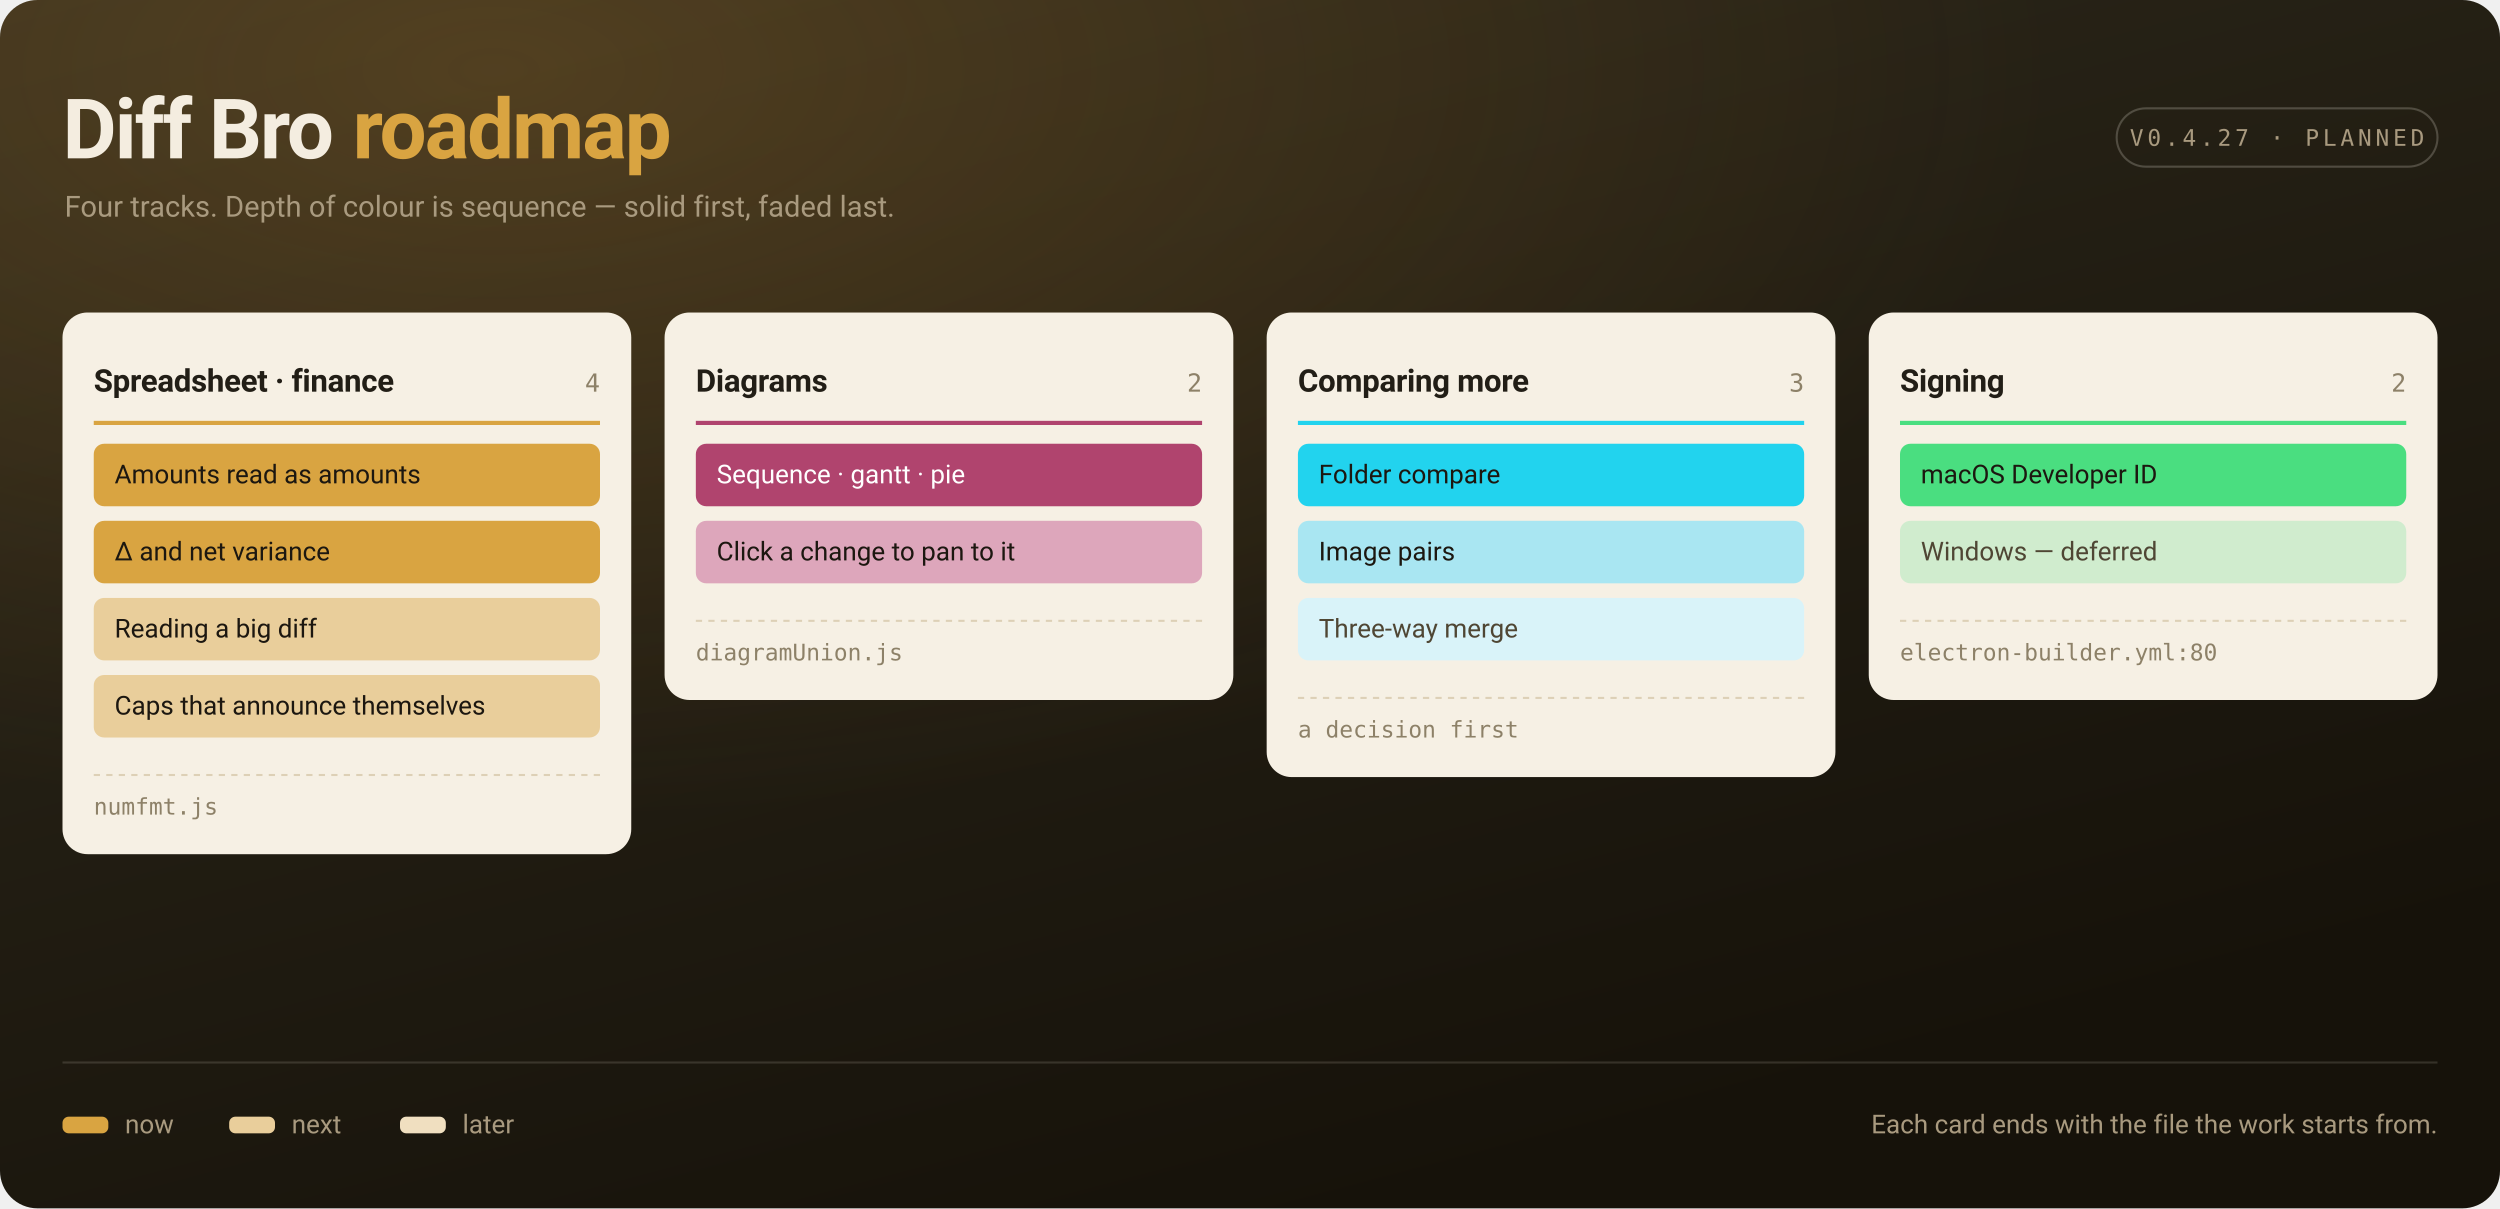
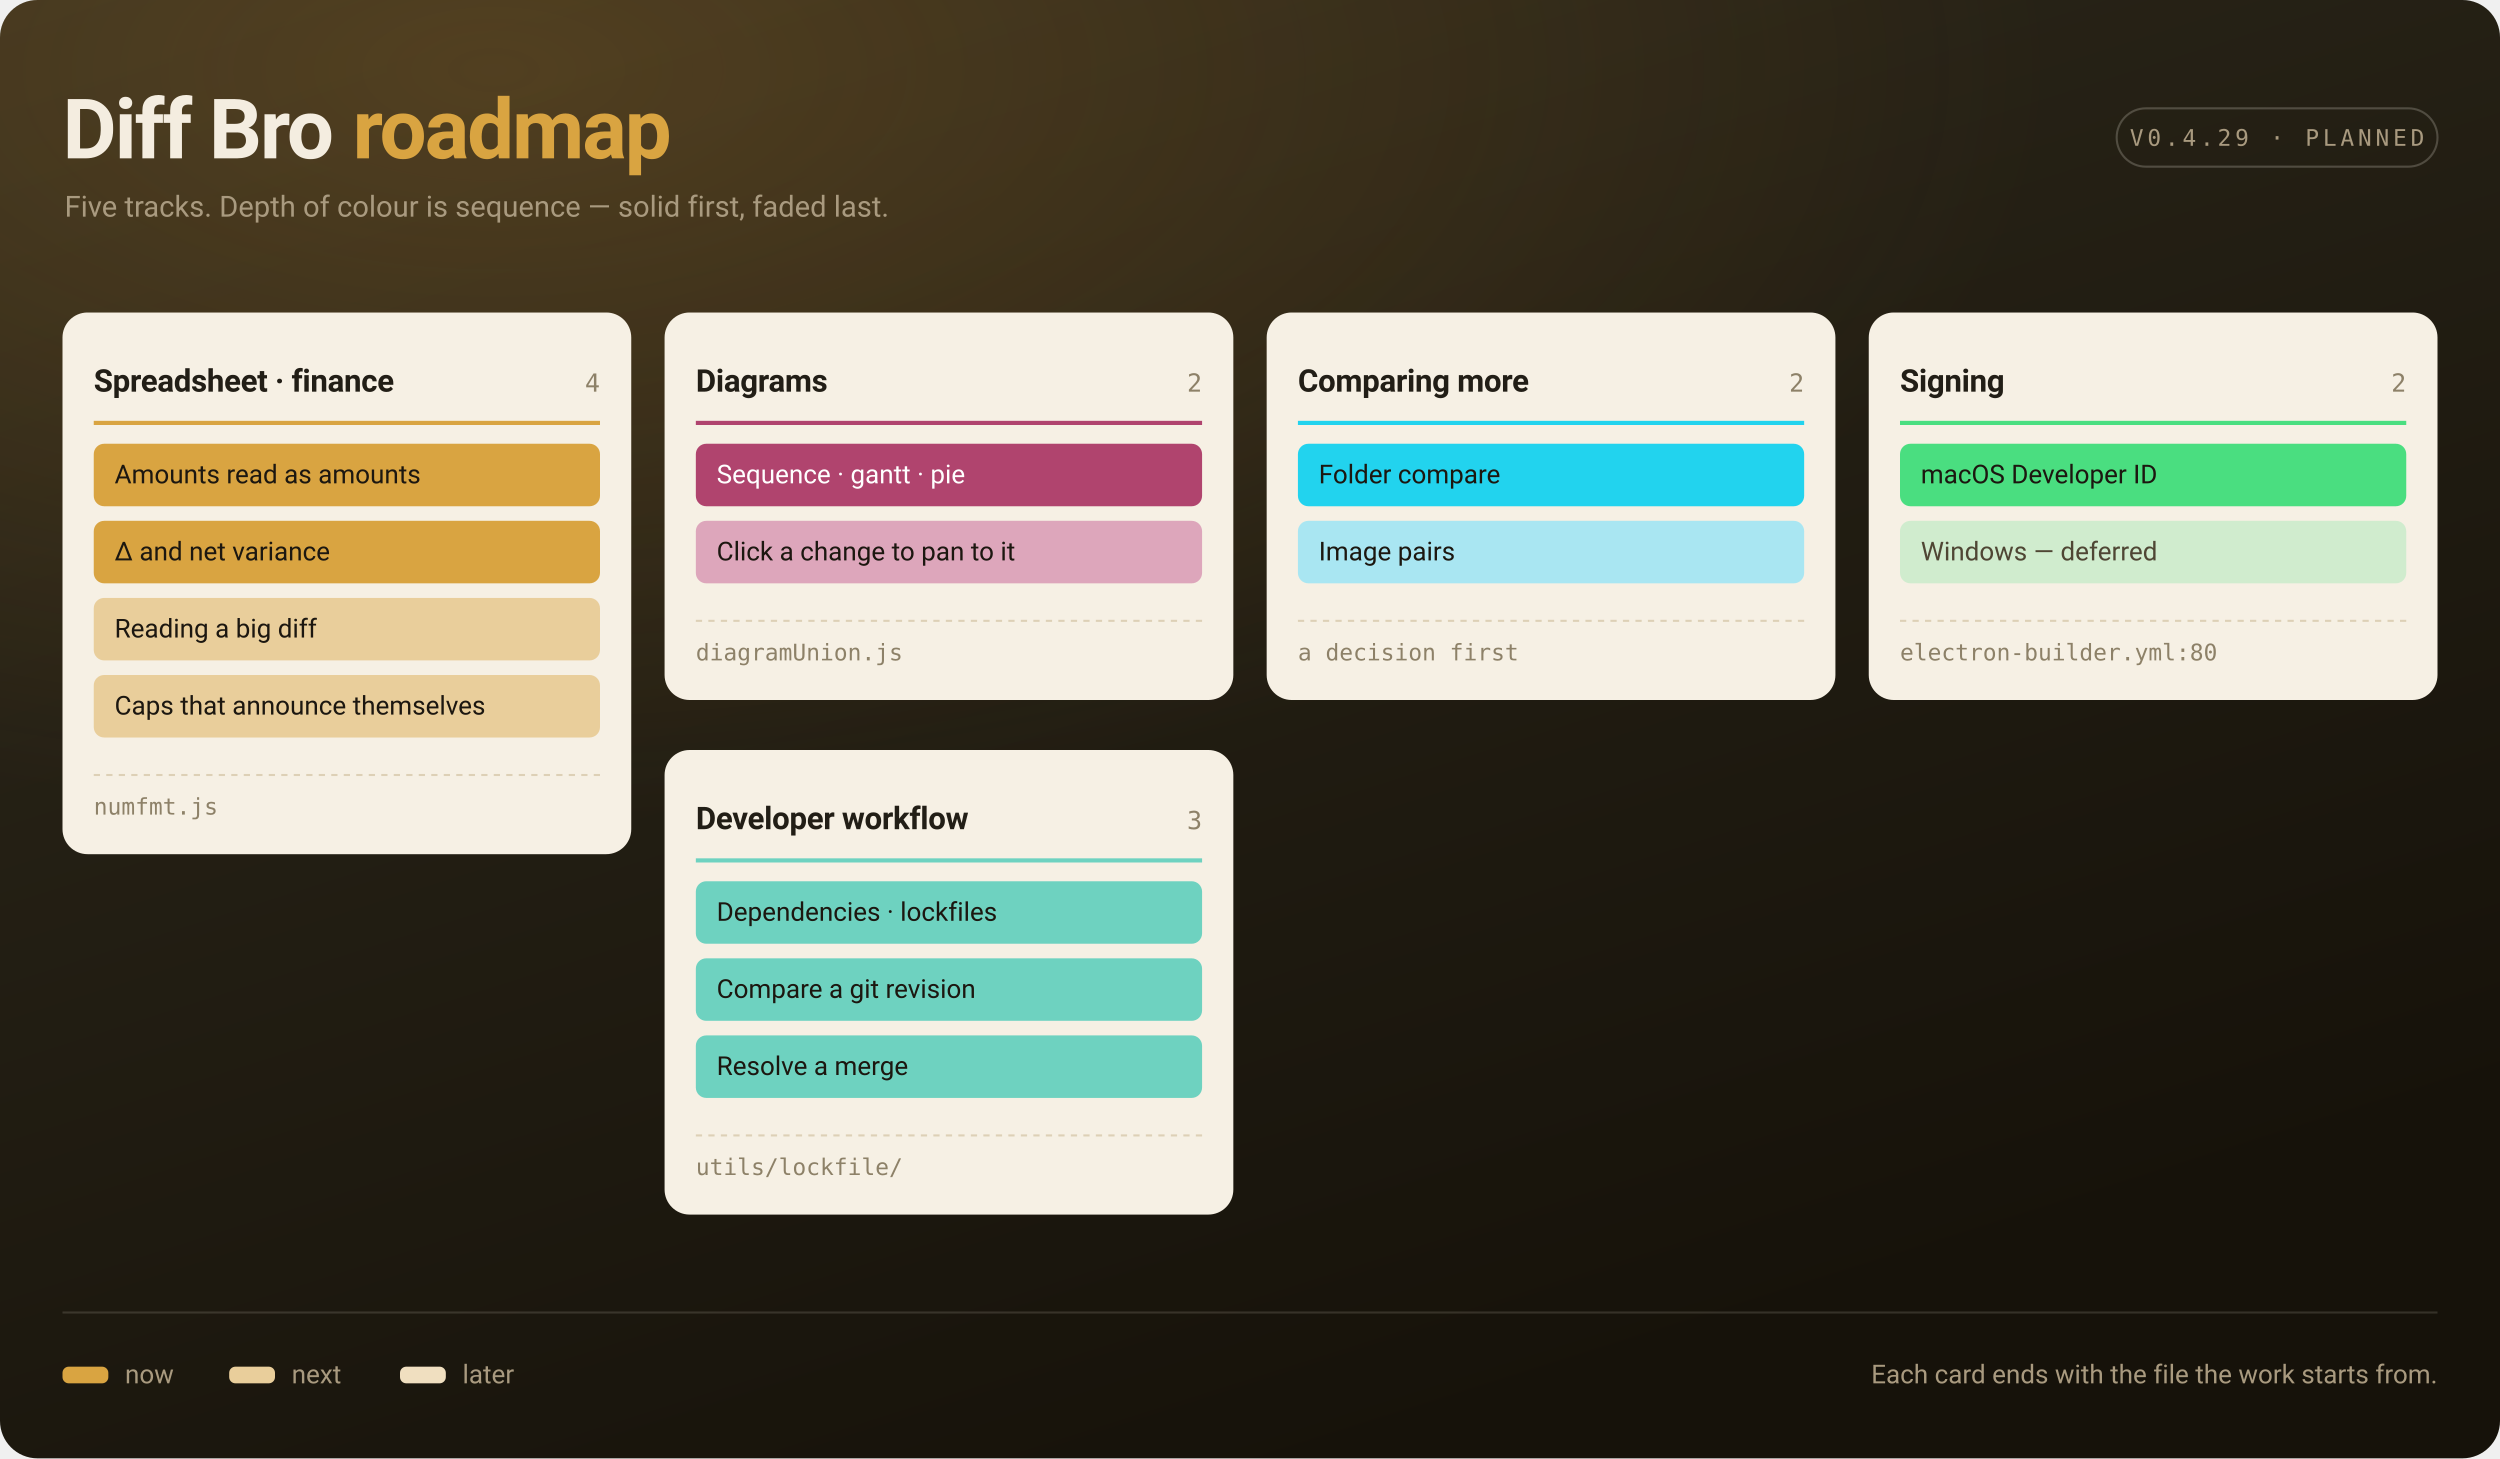
- <svg xmlns="http://www.w3.org/2000/svg" viewBox="0 0 1200 580" width="1200" height="580" role="img" aria-label="Diff Bro roadmap — four tracks: spreadsheet · finance (amounts read as amounts, delta and net variance, reading a big diff, caps that announce themselves), diagrams, comparing more, signing">
+ <svg xmlns="http://www.w3.org/2000/svg" viewBox="0 0 1200 700" width="1200" height="700" role="img" aria-label="Diff Bro roadmap — five tracks: developer workflow (dependencies, compare a git revision, resolve a merge) shipped, spreadsheet · finance (amounts read as amounts, delta and net variance, reading a big diff, caps that announce themselves), diagrams, comparing more, signing">
  <defs>
    <linearGradient id="field" x1="0" y1="0" x2="0.55" y2="1">
      <stop offset="0" stop-color="#2f2a1c" />
      <stop offset="1" stop-color="#16120a" />
    </linearGradient>
    <radialGradient id="glow" cx="20%" cy="6%" r="62%">
      <stop offset="0" stop-color="#e8a13a" stop-opacity="0.20" />
      <stop offset="1" stop-color="#e8a13a" stop-opacity="0" />
    </radialGradient>
    <clipPath id="plate">
-       <rect x="0" y="0" width="1200" height="580" rx="18" />
+       <rect x="0" y="0" width="1200" height="700" rx="18" />
    </clipPath>
  </defs>
  <g clip-path="url(#plate)">
-     <rect width="1200" height="580" fill="url(#field)" />
+     <rect width="1200" height="700" fill="url(#field)" />
    <rect width="1200" height="580" fill="url(#glow)" />
  </g>
  <g font-family="-apple-system, BlinkMacSystemFont, 'Segoe UI', Roboto, Helvetica, Arial, sans-serif">
    <text x="30" y="76" font-size="40" font-weight="700" letter-spacing="-1" fill="#f4ede0">Diff Bro <tspan fill="#d9a441">roadmap</tspan>
    </text>
-     <text x="31" y="104" font-size="14" fill="#a99a7f">Four tracks. Depth of colour is sequence — solid first, faded last.</text>
+     <text x="31" y="104" font-size="14" fill="#a99a7f">Five tracks. Depth of colour is sequence — solid first, faded last.</text>
    <rect x="1016" y="52" width="154" height="28" rx="14" fill="none" stroke="#f4ede0" stroke-opacity="0.22" />
-     <text x="1093" y="70" font-size="11" letter-spacing="1.8" text-anchor="middle" font-family="ui-monospace, SFMono-Regular, Menlo, monospace" fill="#a99a7f">V0.4.27 · PLANNED</text>
+     <text x="1093" y="70" font-size="11" letter-spacing="1.8" text-anchor="middle" font-family="ui-monospace, SFMono-Regular, Menlo, monospace" fill="#a99a7f">V0.4.29 · PLANNED</text>
    <rect x="30" y="150" width="273" height="260" rx="12" fill="#f6f0e4" />
    <text x="45" y="188" font-size="15" font-weight="600" letter-spacing="-0.15" fill="#221e16">Spreadsheet · finance</text>
    <text x="288" y="188" font-size="12" text-anchor="end" font-family="ui-monospace, SFMono-Regular, Menlo, monospace" fill="#8d8168">4</text>
    <rect x="45" y="202" width="243" height="2" fill="#d9a441" />
    <rect x="45" y="213" width="243" height="30" rx="5" fill="#d9a441" />
    <text x="55" y="232" font-size="12.5" fill="#1c1710">Amounts read as amounts</text>
    <rect x="45" y="250" width="243" height="30" rx="5" fill="#d9a441" />
    <text x="55" y="269" font-size="12.5" fill="#1c1710">Δ and net variance</text>
    <rect x="45" y="287" width="243" height="30" rx="5" fill="#e9ce9b" />
    <text x="55" y="306" font-size="12.5" fill="#1c1710">Reading a big diff</text>
    <rect x="45" y="324" width="243" height="30" rx="5" fill="#e9ce9b" />
    <text x="55" y="343" font-size="12.5" fill="#1c1710">Caps that announce themselves</text>
    <line x1="45" y1="372" x2="288" y2="372" stroke="#ddd0b6" stroke-dasharray="3 3" />
    <text x="45" y="391" font-size="11" font-family="ui-monospace, SFMono-Regular, Menlo, monospace" fill="#8d8168">numfmt.js</text>
    <rect x="319" y="150" width="273" height="186" rx="12" fill="#f6f0e4" />
    <text x="334" y="188" font-size="15" font-weight="600" letter-spacing="-0.15" fill="#221e16">Diagrams</text>
    <text x="577" y="188" font-size="12" text-anchor="end" font-family="ui-monospace, SFMono-Regular, Menlo, monospace" fill="#8d8168">2</text>
    <rect x="334" y="202" width="243" height="2" fill="#b0446e" />
    <rect x="334" y="213" width="243" height="30" rx="5" fill="#b0446e" />
    <text x="344" y="232" font-size="12.5" fill="#fff">Sequence · gantt · pie</text>
    <rect x="334" y="250" width="243" height="30" rx="5" fill="#dda6bb" />
    <text x="344" y="269" font-size="12.5" fill="#1c1710">Click a change to pan to it</text>
    <line x1="334" y1="298" x2="577" y2="298" stroke="#ddd0b6" stroke-dasharray="3 3" />
    <text x="334" y="317" font-size="11" font-family="ui-monospace, SFMono-Regular, Menlo, monospace" fill="#8d8168">diagramUnion.js</text>
-     <rect x="608" y="150" width="273" height="223" rx="12" fill="#f6f0e4" />
+     <rect x="608" y="150" width="273" height="186" rx="12" fill="#f6f0e4" />
    <text x="623" y="188" font-size="15" font-weight="600" letter-spacing="-0.15" fill="#221e16">Comparing more</text>
-     <text x="866" y="188" font-size="12" text-anchor="end" font-family="ui-monospace, SFMono-Regular, Menlo, monospace" fill="#8d8168">3</text>
+     <text x="866" y="188" font-size="12" text-anchor="end" font-family="ui-monospace, SFMono-Regular, Menlo, monospace" fill="#8d8168">2</text>
    <rect x="623" y="202" width="243" height="2" fill="#22d3ee" />
    <rect x="623" y="213" width="243" height="30" rx="5" fill="#22d3ee" />
    <text x="633" y="232" font-size="12.5" fill="#1c1710">Folder compare</text>
    <rect x="623" y="250" width="243" height="30" rx="5" fill="#a9e6f2" />
    <text x="633" y="269" font-size="12.5" fill="#1c1710">Image pairs</text>
-     <rect x="623" y="287" width="243" height="30" rx="5" fill="#d9f3f9" />
-     <text x="633" y="306" font-size="12.5" fill="#4f4634">Three-way merge</text>
-     <line x1="623" y1="335" x2="866" y2="335" stroke="#ddd0b6" stroke-dasharray="3 3" />
-     <text x="623" y="354" font-size="11" font-family="ui-monospace, SFMono-Regular, Menlo, monospace" fill="#8d8168">a decision first</text>
+     <line x1="623" y1="298" x2="866" y2="298" stroke="#ddd0b6" stroke-dasharray="3 3" />
+     <text x="623" y="317" font-size="11" font-family="ui-monospace, SFMono-Regular, Menlo, monospace" fill="#8d8168">a decision first</text>
    <rect x="897" y="150" width="273" height="186" rx="12" fill="#f6f0e4" />
    <text x="912" y="188" font-size="15" font-weight="600" letter-spacing="-0.15" fill="#221e16">Signing</text>
    <text x="1155" y="188" font-size="12" text-anchor="end" font-family="ui-monospace, SFMono-Regular, Menlo, monospace" fill="#8d8168">2</text>
    <rect x="912" y="202" width="243" height="2" fill="#4ade80" />
    <rect x="912" y="213" width="243" height="30" rx="5" fill="#4ade80" />
    <text x="922" y="232" font-size="12.5" fill="#1c1710">macOS Developer ID</text>
    <rect x="912" y="250" width="243" height="30" rx="5" fill="#d0ecce" />
    <text x="922" y="269" font-size="12.5" fill="#4f4634">Windows — deferred</text>
    <line x1="912" y1="298" x2="1155" y2="298" stroke="#ddd0b6" stroke-dasharray="3 3" />
    <text x="912" y="317" font-size="11" font-family="ui-monospace, SFMono-Regular, Menlo, monospace" fill="#8d8168">electron-builder.yml:80</text>
-     <line x1="30" y1="510" x2="1170" y2="510" stroke="#f4ede0" stroke-opacity="0.14" />
-     <rect x="30" y="536" width="22" height="8" rx="3" fill="#d9a441" />
-     <text x="60" y="544" font-size="12.5" fill="#a99a7f">now</text>
-     <rect x="110" y="536" width="22" height="8" rx="3" fill="#e9ce9b" />
-     <text x="140" y="544" font-size="12.5" fill="#a99a7f">next</text>
-     <rect x="192" y="536" width="22" height="8" rx="3" fill="#f0dfc0" />
-     <text x="222" y="544" font-size="12.5" fill="#a99a7f">later</text>
-     <text x="1170" y="544" font-size="12.5" text-anchor="end" fill="#a99a7f">Each card ends with the file the work starts from.</text>
+     <rect x="319" y="360" width="273" height="223" rx="12" fill="#f6f0e4" />
+     <text x="334" y="398" font-size="15" font-weight="600" letter-spacing="-0.15" fill="#221e16">Developer workflow</text>
+     <text x="577" y="398" font-size="12" text-anchor="end" font-family="ui-monospace, SFMono-Regular, Menlo, monospace" fill="#8d8168">3</text>
+     <rect x="334" y="412" width="243" height="2" fill="#6ed2c0" />
+     <rect x="334" y="423" width="243" height="30" rx="5" fill="#6ed2c0" />
+     <text x="344" y="442" font-size="12.5" fill="#1c1710">Dependencies · lockfiles</text>
+     <rect x="334" y="460" width="243" height="30" rx="5" fill="#6ed2c0" />
+     <text x="344" y="479" font-size="12.5" fill="#1c1710">Compare a git revision</text>
+     <rect x="334" y="497" width="243" height="30" rx="5" fill="#6ed2c0" />
+     <text x="344" y="516" font-size="12.5" fill="#1c1710">Resolve a merge</text>
+     <line x1="334" y1="545" x2="577" y2="545" stroke="#ddd0b6" stroke-dasharray="3 3" />
+     <text x="334" y="564" font-size="11" font-family="ui-monospace, SFMono-Regular, Menlo, monospace" fill="#8d8168">utils/lockfile/</text>
+     <line x1="30" y1="630" x2="1170" y2="630" stroke="#f4ede0" stroke-opacity="0.14" />
+     <rect x="30" y="656" width="22" height="8" rx="3" fill="#d9a441" />
+     <text x="60" y="664" font-size="12.5" fill="#a99a7f">now</text>
+     <rect x="110" y="656" width="22" height="8" rx="3" fill="#e9ce9b" />
+     <text x="140" y="664" font-size="12.5" fill="#a99a7f">next</text>
+     <rect x="192" y="656" width="22" height="8" rx="3" fill="#f0dfc0" />
+     <text x="222" y="664" font-size="12.5" fill="#a99a7f">later</text>
+     <text x="1170" y="664" font-size="12.5" text-anchor="end" fill="#a99a7f">Each card ends with the file the work starts from.</text>
  </g>
</svg>
